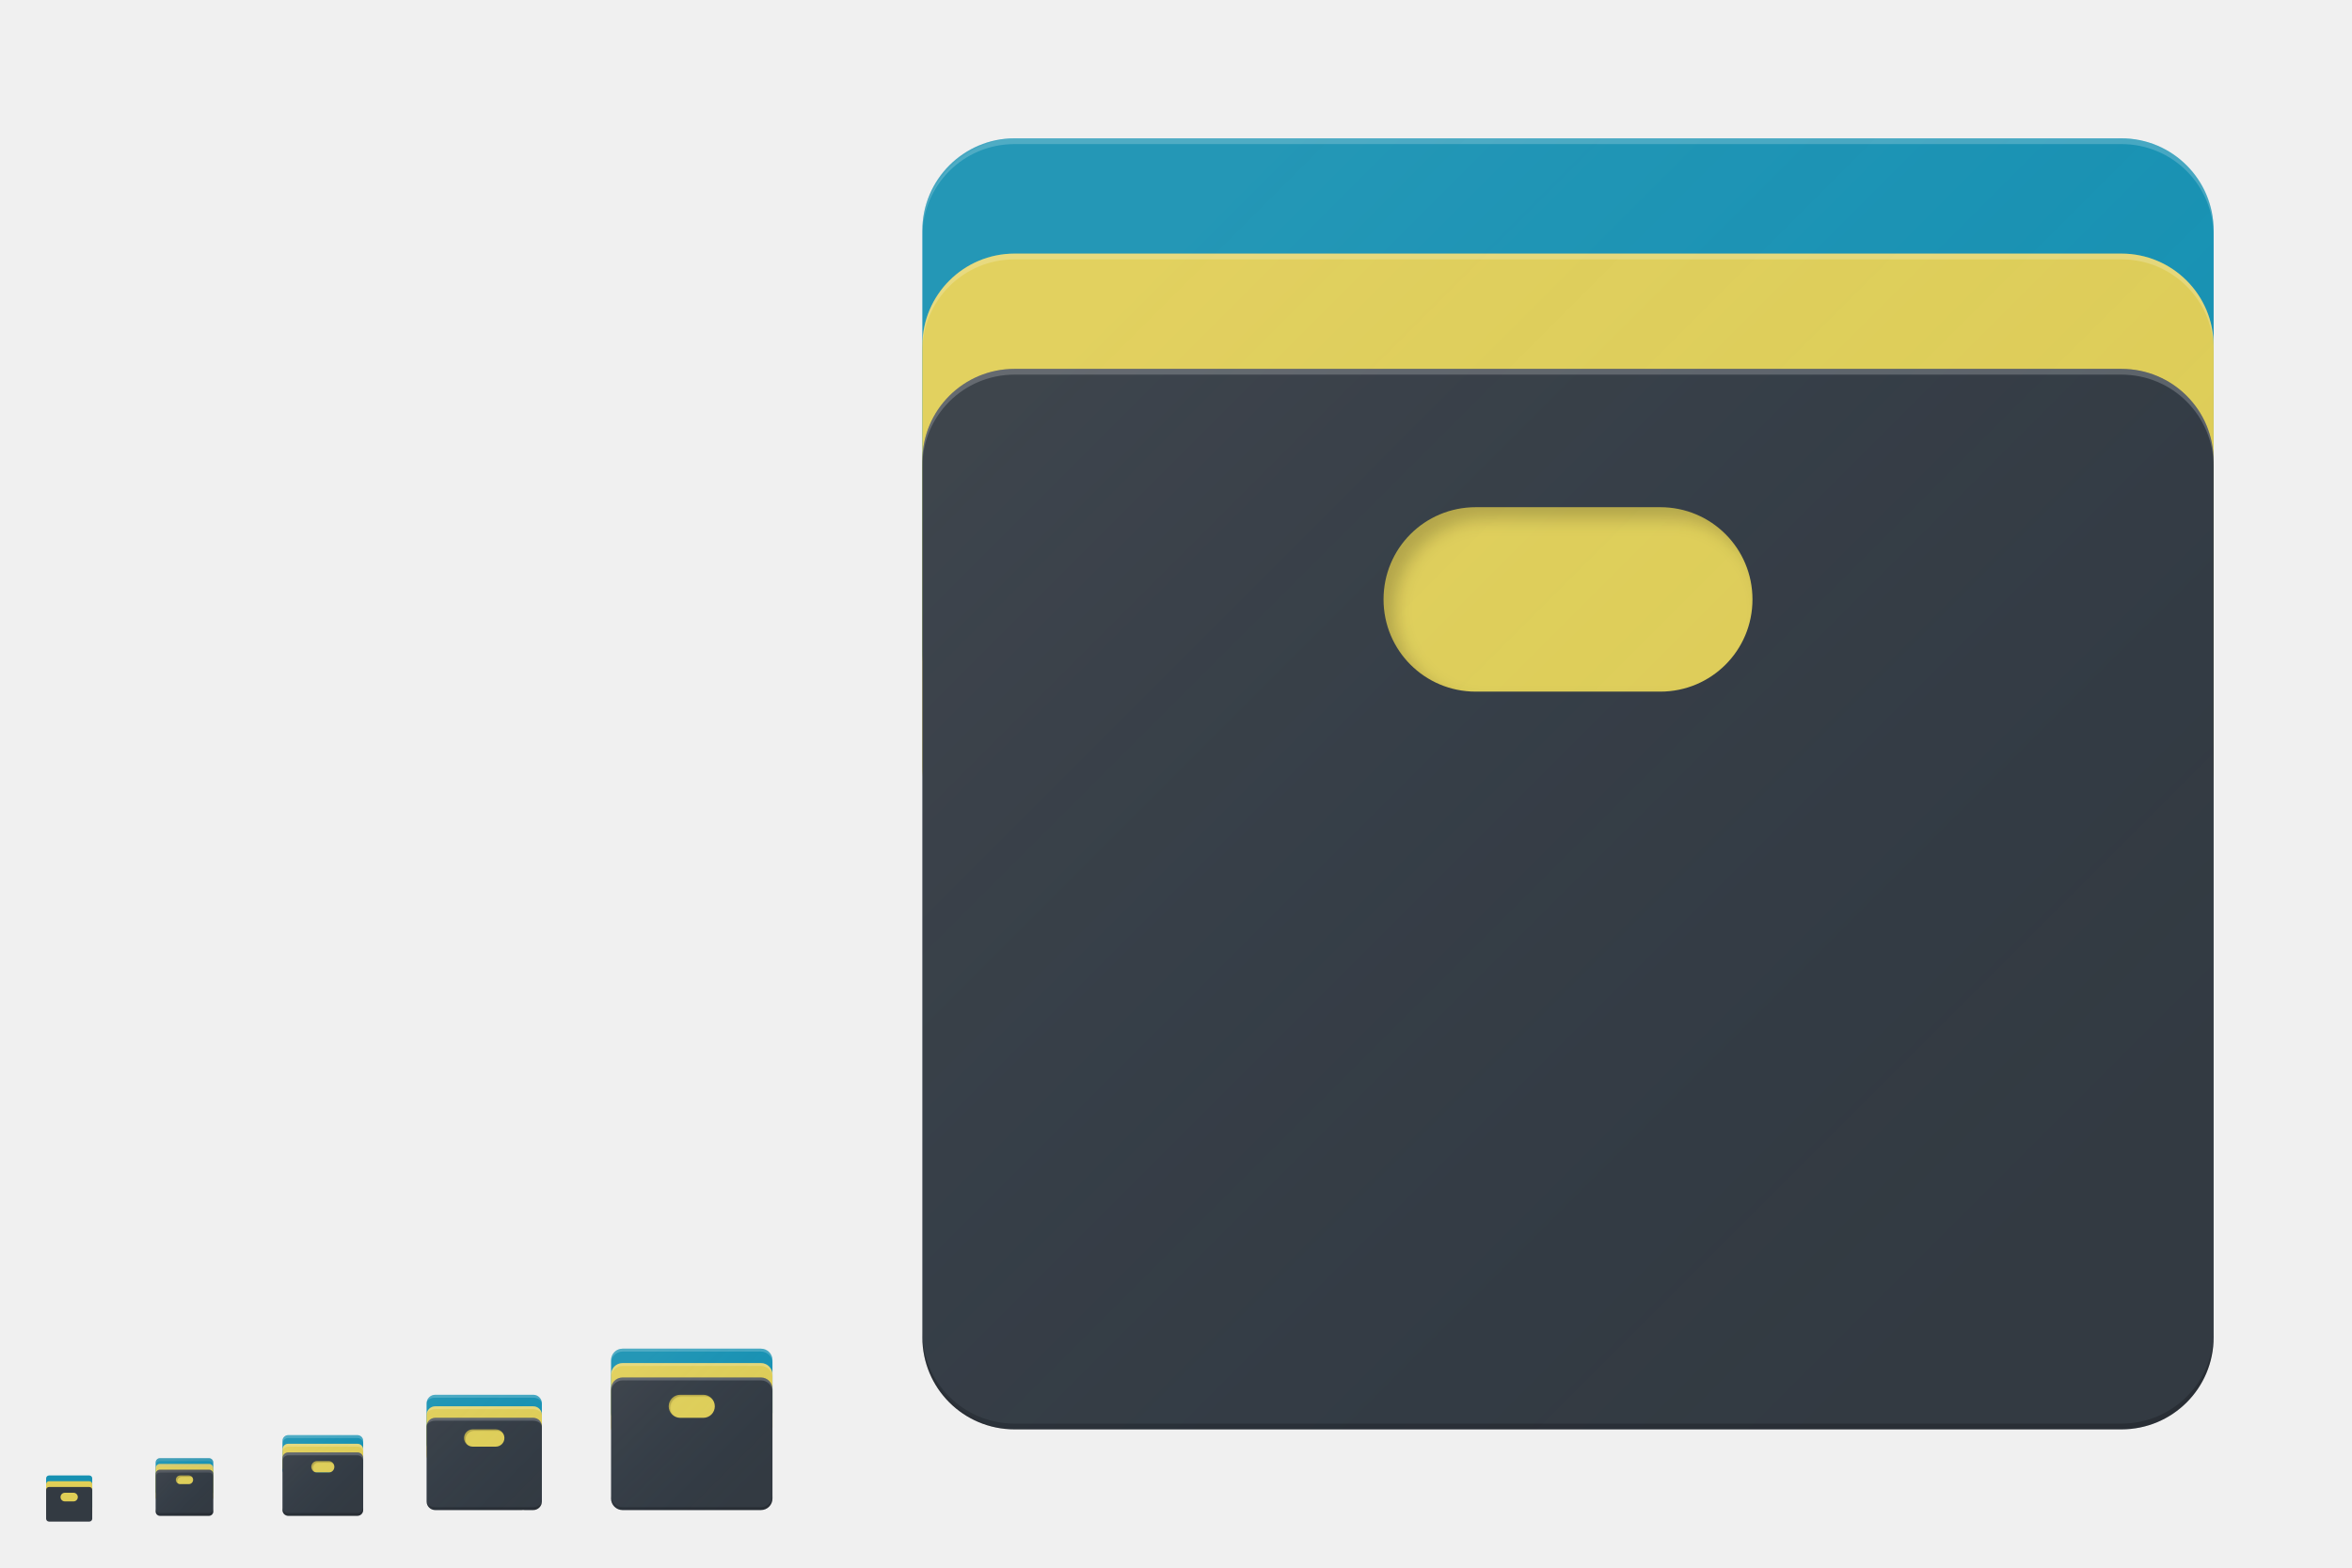
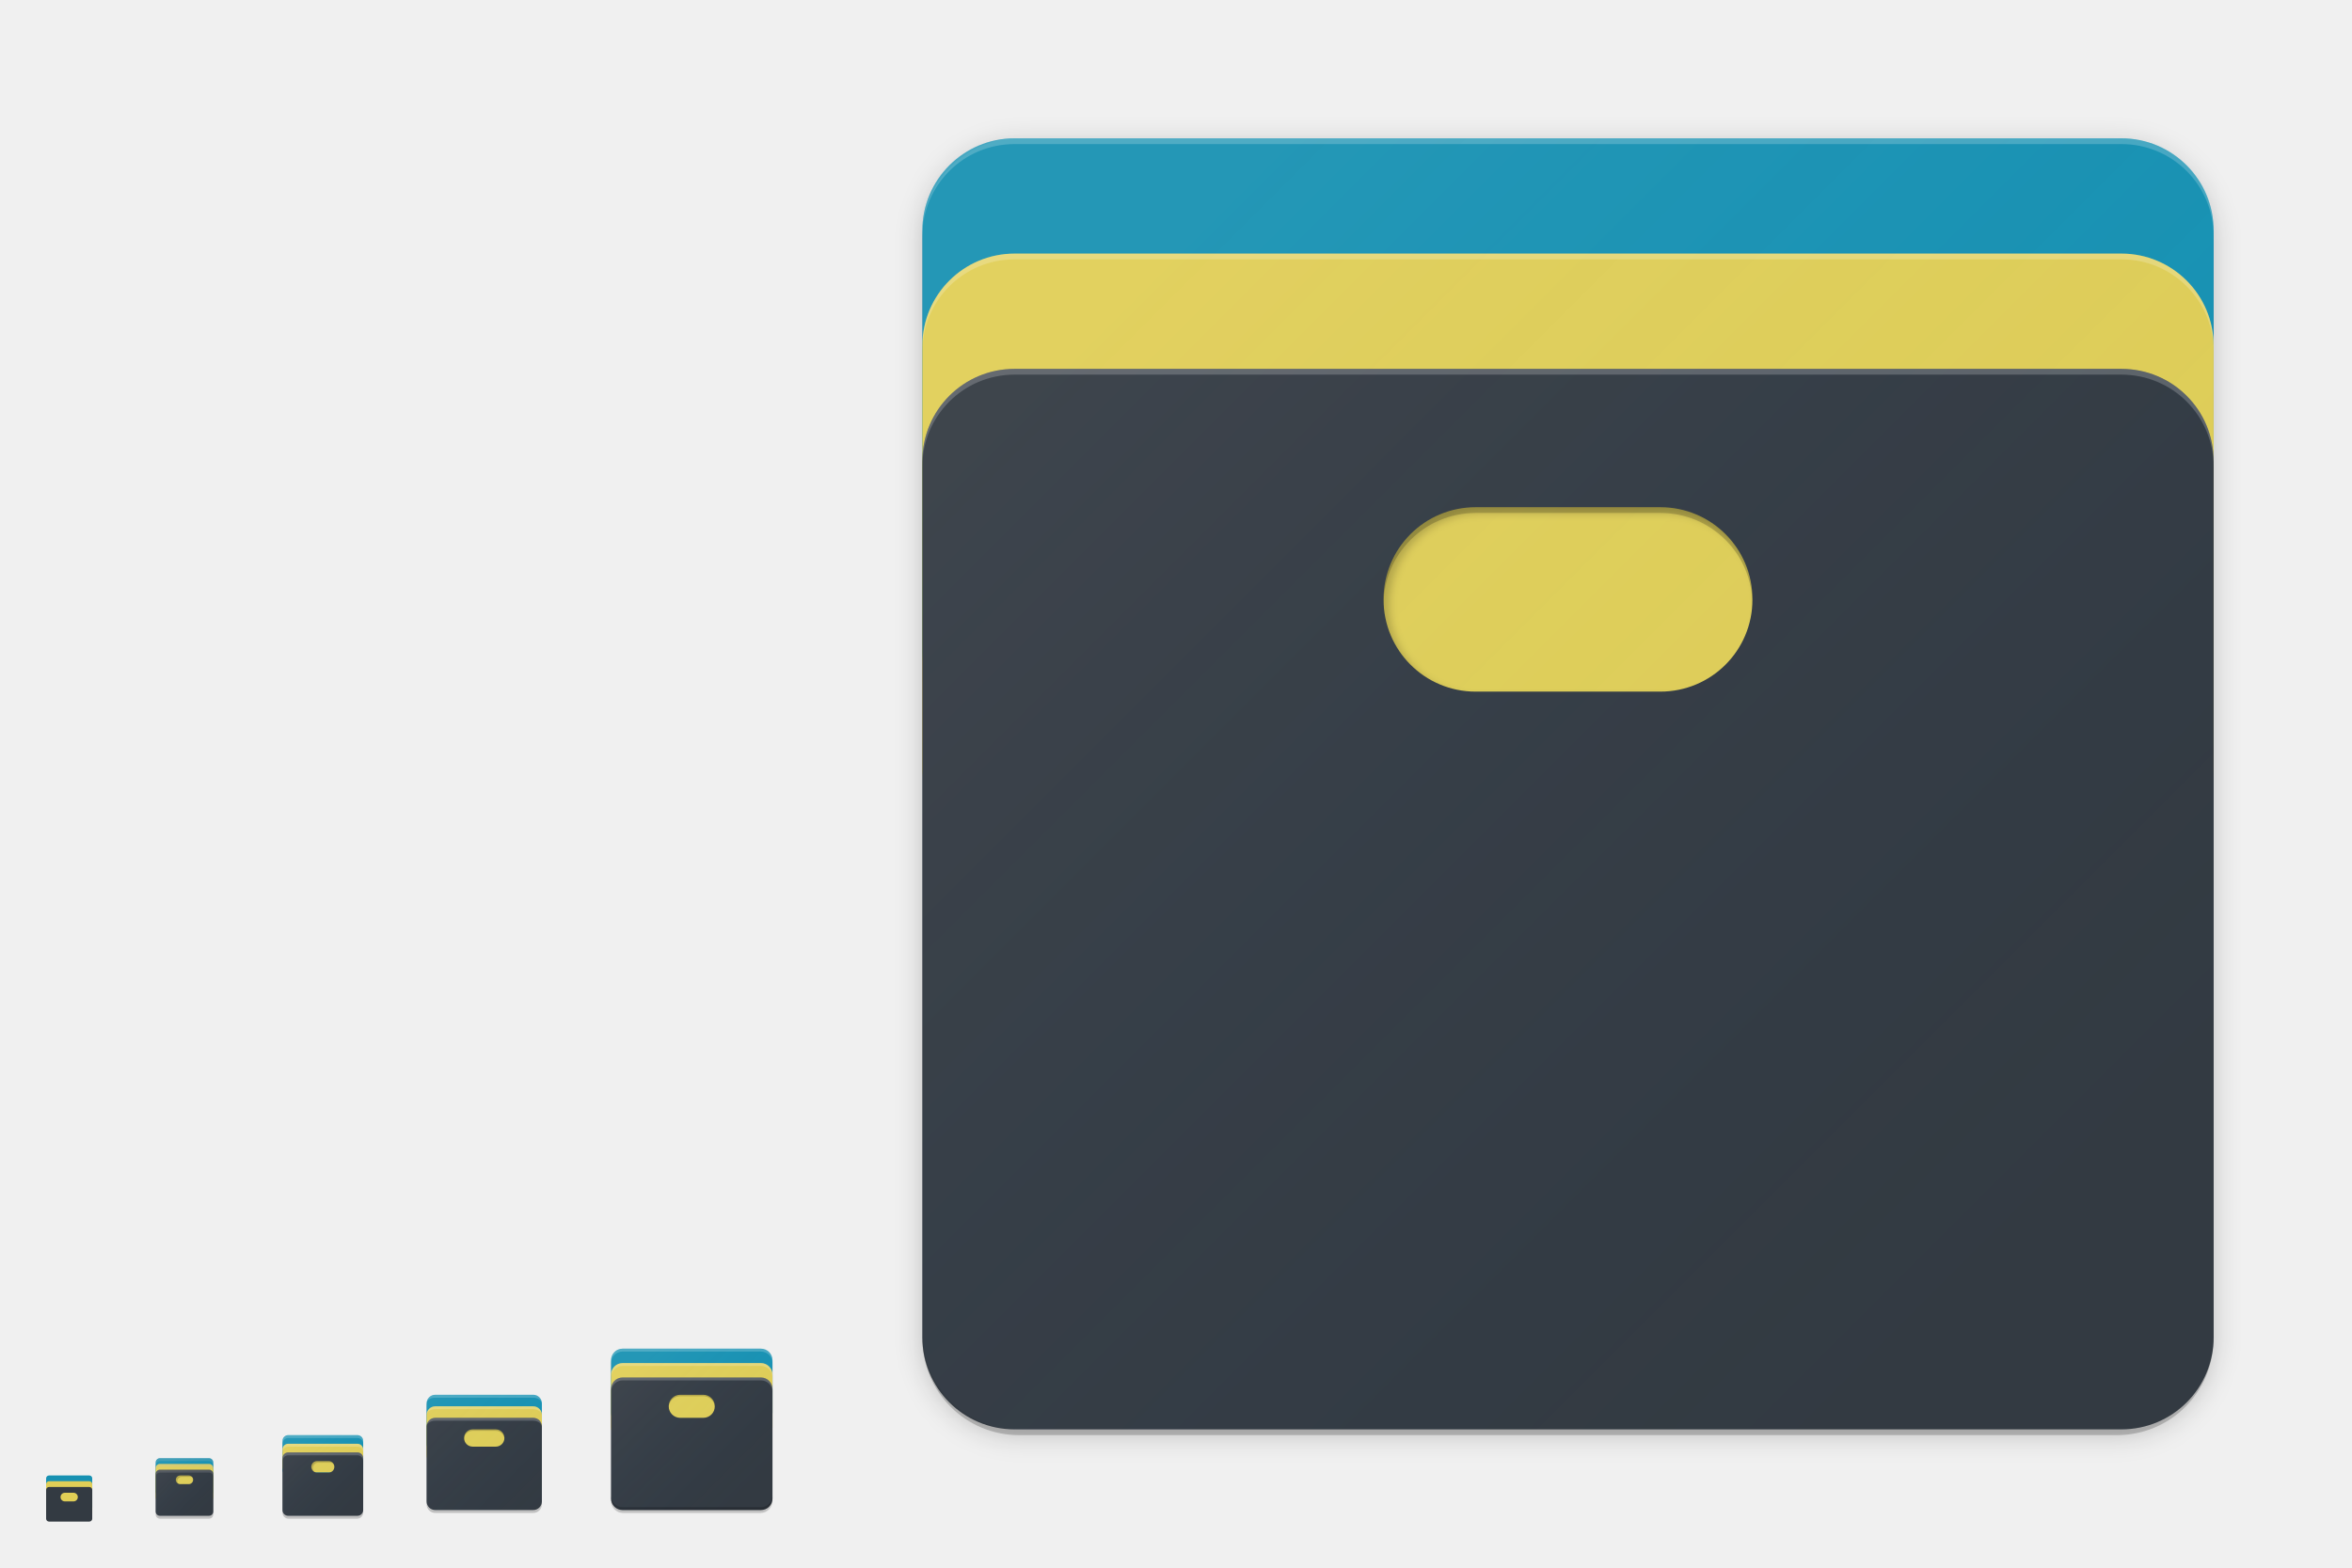
<svg xmlns="http://www.w3.org/2000/svg" xmlns:xlink="http://www.w3.org/1999/xlink" width="816" height="544" viewBox="0 0 816 544" version="1.1" id="svg1087">
  <defs id="defs1081">
    <filter style="color-interpolation-filters:sRGB" id="filter5087" x="-0.048" width="1.096" y="-0.048" height="1.096">
      <feGaussianBlur stdDeviation="0.8" id="feGaussianBlur5089" />
    </filter>
    <linearGradient xlink:href="#linearGradient5188" id="linearGradient4375" gradientUnits="userSpaceOnUse" gradientTransform="matrix(9.73906,0,0,9.739096,310.2618,-9743.314)" x1="7" y1="1011.362" x2="41" y2="1045.362" />
    <linearGradient id="linearGradient5188">
      <stop id="stop5184" offset="0" style="stop-color:#ffffff;stop-opacity:0.055" />
      <stop id="stop5186" offset="1" style="stop-color:#177ed5;stop-opacity:0;" />
    </linearGradient>
    <linearGradient xlink:href="#linearGradient5188" id="linearGradient4435" gradientUnits="userSpaceOnUse" gradientTransform="matrix(0.6086913,0,0,0.6086933,97.39135,-113.957)" x1="7" y1="1011.362" x2="41" y2="1045.362" />
    <linearGradient xlink:href="#linearGradient5188" id="linearGradient4202" x1="55" y1="1002.362" x2="95" y2="1042.362" gradientUnits="userSpaceOnUse" gradientTransform="translate(92.99998,-518.3621)" />
    <filter style="color-interpolation-filters:sRGB" id="filter5574" x="-0.036" width="1.071" y="-0.073" height="1.146">
      <feGaussianBlur stdDeviation="0.313" id="feGaussianBlur5576" />
    </filter>
-     <filter style="color-interpolation-filters:sRGB" id="filter5697" x="-0.035" width="1.071" y="-0.075" height="1.15">
-       <feGaussianBlur stdDeviation="0.25" id="feGaussianBlur5699" />
-     </filter>
-     <filter style="color-interpolation-filters:sRGB" id="filter5767" x="-0.036" width="1.072" y="-0.072" height="1.144">
-       <feGaussianBlur stdDeviation="2.7" id="feGaussianBlur5769" />
-     </filter>
    <linearGradient xlink:href="#linearGradient5188" id="linearGradient4361" gradientUnits="userSpaceOnUse" gradientTransform="matrix(0.4347795,0,0,0.4347811,53.56528,68.88782)" x1="7" y1="1011.362" x2="41" y2="1045.362" />
    <filter style="color-interpolation-filters:sRGB" id="filter4586" x="-0.035" width="1.071" y="-0.075" height="1.15">
      <feGaussianBlur stdDeviation="0.125" id="feGaussianBlur4588" />
    </filter>
    <linearGradient xlink:href="#linearGradient5188" id="linearGradient4573" gradientUnits="userSpaceOnUse" gradientTransform="matrix(1.217383,0,0,1.217387,210.7827,-755.9142)" x1="7" y1="1011.362" x2="41" y2="1045.362" />
+     <filter style="color-interpolation-filters:sRGB" id="filter4585" x="-0.018" width="1.036" y="-0.036" height="1.072">
+       <feGaussianBlur stdDeviation="1.35" id="feGaussianBlur4587" />
+     </filter>
+     <filter style="color-interpolation-filters:sRGB" id="filter4599" x="-0.024" width="1.048" y="-0.024" height="1.048">
+       <feGaussianBlur stdDeviation="4.48" id="feGaussianBlur4601" />
+     </filter>
+     <filter style="color-interpolation-filters:sRGB" id="filter4627" x="-0.012" width="1.024" y="-0.012" height="1.024">
+       <feGaussianBlur stdDeviation="0.28" id="feGaussianBlur4629" />
+     </filter>
+     <filter style="color-interpolation-filters:sRGB" id="filter4647" x="-0.009" width="1.018" y="-0.019" height="1.038">
+       <feGaussianBlur stdDeviation="0.062" id="feGaussianBlur4649" />
+     </filter>
+     <filter style="color-interpolation-filters:sRGB" id="filter4656" x="-0.012" width="1.024" y="-0.012" height="1.024">
+       <feGaussianBlur stdDeviation="0.2" id="feGaussianBlur4658" />
+     </filter>
  </defs>
  <g id="layer1" transform="translate(0,-153.0667)" style="display:none">
    <rect style="display:inline;overflow:visible;visibility:visible;fill:#fefefe;fill-opacity:1;fill-rule:nonzero;stroke:none;stroke-width:2;marker:none;enable-background:accumulate" id="rect3951" width="512" height="512" x="-800" y="169.067" transform="scale(-1,1)" />
    <text y="733.323" xml:space="preserve" x="15.007" style="font-style:normal;font-variant:normal;font-weight:normal;font-stretch:normal;line-height:0%;font-family:'DejaVu Sans';-inkscape-font-specification:'DejaVu Sans';display:inline;fill:#000000;fill-opacity:1;stroke:none;enable-background:new" id="context">
      <tspan style="font-style:normal;font-variant:normal;font-weight:normal;font-stretch:normal;font-size:18px;line-height:1.25;font-family:'DejaVu Sans';-inkscape-font-specification:'DejaVu Sans'" y="733.323" x="15.007" id="tspan3933">apps</tspan>
    </text>
    <text y="733.323" xml:space="preserve" x="142.488" style="font-style:normal;font-variant:normal;font-weight:bold;font-stretch:normal;line-height:0%;font-family:'DejaVu Sans';-inkscape-font-specification:'DejaVu Sans Bold';text-align:start;writing-mode:lr-tb;text-anchor:start;display:inline;fill:#000000;fill-opacity:1;stroke:none;enable-background:new" id="icon-name">
      <tspan style="font-style:normal;font-variant:normal;font-weight:bold;font-stretch:normal;font-size:18px;line-height:1.25;font-family:'DejaVu Sans';-inkscape-font-specification:'DejaVu Sans Bold'" y="733.323" x="142.488" id="tspan3937">system-file-manager</tspan>
    </text>
    <rect style="display:inline;overflow:visible;visibility:visible;fill:#fefefe;fill-opacity:1;fill-rule:nonzero;stroke:none;stroke-width:2;marker:none;enable-background:accumulate" id="rect16x16" width="16" height="16" x="-32" y="665.067" transform="scale(-1,1)" />
    <rect style="display:inline;overflow:visible;visibility:visible;fill:#fefefe;fill-opacity:1;fill-rule:nonzero;stroke:none;stroke-width:2;marker:none;enable-background:accumulate" id="rect24x24" width="24" height="24" x="-76" y="657.067" transform="scale(-1,1)" />
    <rect style="display:inline;overflow:visible;visibility:visible;fill:#fefefe;fill-opacity:1;fill-rule:nonzero;stroke:none;stroke-width:2;marker:none;enable-background:accumulate" id="rect32x32" width="32" height="32" x="-128" y="649.067" transform="scale(-1,1)" />
    <rect y="633.067" x="-192" height="48" width="48" id="rect48x48" style="display:inline;overflow:visible;visibility:visible;fill:#fefefe;fill-opacity:1;fill-rule:nonzero;stroke:none;stroke-width:2;marker:none;enable-background:accumulate" transform="scale(-1,1)" />
    <rect transform="scale(-1,1)" y="617.067" x="-272" height="64" width="64" id="rect4552" style="display:inline;overflow:visible;visibility:visible;fill:#fefefe;fill-opacity:1;fill-rule:nonzero;stroke:none;stroke-width:0.25;marker:none;enable-background:accumulate" />
  </g>
  <g id="layer2" style="display:inline">
    <path id="path5069" d="m 143,485 c -1.665,0 -3,1.291 -3,3 v 17 17 c 0,1.862 1.342,3 3,3 h 17 17 c 1.738,0 3,-1.277 3,-3 v -17 -17 c 0,-1.694 -1.291,-3 -3,-3 h -17 z" style="display:inline;fill:none;fill-opacity:0.5;stroke:none;stroke-width:2;stroke-linecap:round;stroke-linejoin:round;stroke-miterlimit:4;stroke-dasharray:none;stroke-opacity:1;filter:url(#filter5087);enable-background:new" />
    <path style="display:inline;fill:none;fill-opacity:0.5;stroke:none;stroke-width:2;stroke-linecap:round;stroke-linejoin:round;stroke-miterlimit:4;stroke-dasharray:none;stroke-opacity:1;filter:url(#filter5087);enable-background:new" d="m 143,485 c -1.665,0 -3,1.291 -3,3 v 17 17 c 0,1.862 1.342,3 3,3 h 17 17 c 1.738,0 3,-1.277 3,-3 v -17 -17 c 0,-1.694 -1.291,-3 -3,-3 h -17 z" id="path4506" />
    <rect style="display:inline;opacity:1;fill:#1791b2;fill-opacity:1;stroke:none;stroke-width:3;stroke-linecap:round;stroke-linejoin:round;stroke-miterlimit:4;stroke-dasharray:none;stroke-opacity:0.4;enable-background:new" id="rect4312" width="16" height="12" x="16" y="512" rx="1" ry="1" />
    <rect ry="1" rx="1" y="514" x="16" height="12" width="16" id="rect4889" style="display:inline;opacity:1;fill:#e0ce56;fill-opacity:1;stroke:none;stroke-width:3;stroke-linecap:round;stroke-linejoin:round;stroke-miterlimit:4;stroke-dasharray:none;stroke-opacity:0.4;enable-background:new" />
    <path style="display:inline;opacity:1;fill:#333a42;fill-opacity:1;stroke:none;stroke-width:3;stroke-linecap:round;stroke-linejoin:round;stroke-miterlimit:4;stroke-dasharray:none;stroke-opacity:0.4;enable-background:new" d="m 17,516 c -0.554,0 -1,0.446 -1,1 v 8 2 c 0,0.554 0.446,1 1,1 h 12 2 c 0.554,0 1,-0.446 1,-1 v -10 c 0,-0.554 -0.446,-1 -1,-1 H 29 19 Z m 5.5,2 h 3 c 0.831,0 1.5,0.669 1.5,1.5 0,0.831 -0.669,1.5 -1.5,1.5 h -3 c -0.831,0 -1.5,-0.669 -1.5,-1.5 0,-0.831 0.669,-1.5 1.5,-1.5 z" id="rect4325" />
+     <path style="display:inline;fill:#000000;fill-opacity:0.2;stroke:none;stroke-width:2;stroke-linecap:round;stroke-linejoin:round;stroke-miterlimit:4;stroke-dasharray:none;stroke-opacity:1;enable-background:new" d="m 55.5,507 c -0.831,0 -1.5,0.669 -1.5,1.5 v 0.318 8.182 8.182 0.318 c 0,0.831 0.669,1.5 1.5,1.5 h 0.318 16.363 0.318 c 0.831,0 1.5,-0.669 1.5,-1.5 V 525.182 517 508.818 508.5 c 0,-0.831 -0.669,-1.5 -1.5,-1.5 H 72.182 55.818 Z" id="path4664" />
    <rect style="opacity:1;fill:#1791b2;fill-opacity:1;stroke:none;stroke-width:36.252;stroke-miterlimit:4;stroke-dasharray:none;stroke-opacity:1" id="rect5165" width="20" height="13" x="54" y="506" rx="1.5" ry="1.5" />
    <rect ry="1.5" rx="1.5" y="508" x="54" height="13" width="20" id="rect5167" style="opacity:1;fill:#e0ce56;fill-opacity:1;stroke:none;stroke-width:36.252;stroke-miterlimit:4;stroke-dasharray:none;stroke-opacity:1" />
    <path style="display:inline;opacity:1;fill:#ffffff;fill-opacity:0.2;stroke:none;stroke-width:0;stroke-linecap:butt;stroke-linejoin:miter;stroke-miterlimit:0;stroke-dasharray:none;stroke-opacity:1;enable-background:new" d="m 100,498 c -1.108,0 -2,0.892 -2,2 v 0.5 0.5 c 0,-1.108 0.892,-2 2,-2 h 24 c 1.108,0 2,0.892 2,2 v -0.5 -0.5 c 0,-1.108 -0.892,-2 -2,-2 z" id="path4427" />
+     <rect ry="3" rx="3" y="485" x="148" height="40" width="40" id="rect4652" style="display:inline;opacity:1;fill:#000000;fill-opacity:0.2;stroke:none;stroke-width:0;stroke-linecap:butt;stroke-linejoin:miter;stroke-miterlimit:0;stroke-dasharray:none;stroke-opacity:1;enable-background:new;filter:url(#filter4656)" />
    <rect style="opacity:1;fill:#1791b2;fill-opacity:1;fill-rule:evenodd;stroke:none;stroke-width:36.252;stroke-miterlimit:4;stroke-dasharray:none;stroke-opacity:1" id="rect5656" width="40" height="20" x="148" y="484" rx="3" ry="3" />
    <rect ry="3" rx="3" y="488" x="148" height="20" width="40" id="rect5658" style="opacity:1;fill:#e0ce56;fill-opacity:1;fill-rule:evenodd;stroke:none;stroke-width:36.252;stroke-miterlimit:4;stroke-dasharray:none;stroke-opacity:1" />
    <path style="display:inline;opacity:1;fill:#ffffff;fill-opacity:0.2;stroke:none;stroke-width:0;stroke-linecap:butt;stroke-linejoin:miter;stroke-miterlimit:0;stroke-dasharray:none;stroke-opacity:1;enable-background:new" d="m 151,484 c -1.602,0 -3,1.271 -3,3 0,-0.995 1.229,-2 3,-2 h 34 c 1.591,0 3,1 3,2 0,-1.646 -1.306,-3 -3,-3 z" id="rect4167" />
+     <path id="path4593" d="m 353.6,50.001 c -18.614,0 -33.6,14.986 -33.6,33.6 v 7.131 183.269 183.268 7.131 c 0,18.614 14.986,33.6 33.6,33.6 h 7.131 366.537 7.131 c 18.614,0 33.6,-14.986 33.6,-33.6 V 457.269 274.001 90.732 83.601 c 0,-18.614 -14.986,-33.6 -33.6,-33.6 h -7.131 -366.537 z" style="display:inline;fill:#000000;fill-opacity:0.2;stroke:none;stroke-width:16;stroke-linecap:round;stroke-linejoin:round;stroke-miterlimit:4;stroke-dasharray:none;stroke-opacity:1;enable-background:new;filter:url(#filter4599)" />
+     <path style="display:inline;fill:#000000;fill-opacity:0.2;stroke:none;stroke-width:16;stroke-linecap:round;stroke-linejoin:round;stroke-miterlimit:4;stroke-dasharray:none;stroke-opacity:1;enable-background:new" d="m 353.6,50.001 c -18.614,0 -33.6,14.986 -33.6,33.6 v 7.131 183.269 183.268 7.131 c 0,18.614 14.986,33.6 33.6,33.6 h 7.131 366.537 7.131 c 18.614,0 33.6,-14.986 33.6,-33.6 V 457.269 274.001 90.732 83.601 c 0,-18.614 -14.986,-33.6 -33.6,-33.6 h -7.131 -366.537 z" id="path4589" />
    <rect style="opacity:1;fill:#1791b2;fill-opacity:1;fill-rule:evenodd;stroke:none;stroke-width:36.252;stroke-miterlimit:4;stroke-dasharray:none;stroke-opacity:1" id="rect5733" width="448" height="210" x="320" y="48" rx="32" ry="32" />
    <rect ry="32" rx="32" y="88" x="320" height="210" width="448" id="rect5735" style="opacity:1;fill:#e0ce56;fill-opacity:1;fill-rule:evenodd;stroke:none;stroke-width:36.252;stroke-miterlimit:4;stroke-dasharray:none;stroke-opacity:1" />
-     <path style="display:inline;opacity:1;fill:#000000;fill-opacity:0.2;stroke:none;stroke-width:0;stroke-linecap:butt;stroke-linejoin:miter;stroke-miterlimit:0;stroke-dasharray:none;stroke-opacity:1;filter:url(#filter5767);enable-background:new" d="m 466,158 c -17.728,0 -32,14.272 -32,32 v 26 c 0,17.728 14.272,32 32,32 h 116 c 17.728,0 32,-14.272 32,-32 v -26 c 0,-17.728 -14.272,-32 -32,-32 z m 50,22 h 9 6.09 H 532 580 c 17.728,0 32,14.272 32,32 0,17.728 -14.272,32 -32,32 H 532 531.09 525 516 c -17.728,0 -32,-14.272 -32,-32 0,-17.728 14.272,-32 32,-32 z" id="path5746" />
+     <path id="path4579" d="m 464,156 c -17.728,0 -32,14.272 -32,32 v 26 c 0,17.728 14.272,32 32,32 h 116 c 17.728,0 32,-14.272 32,-32 v -26 c 0,-17.728 -14.272,-32 -32,-32 z m 50,22 h 9 6.09 H 530 578 c 17.728,0 32,14.272 32,32 0,17.728 -14.272,32 -32,32 H 530 529.09 523 514 c -17.728,0 -32,-14.272 -32,-32 0,-17.728 14.272,-32 32,-32 z" style="display:inline;opacity:1;fill:#000000;fill-opacity:0.2;stroke:none;stroke-width:0;stroke-linecap:butt;stroke-linejoin:miter;stroke-miterlimit:0;stroke-dasharray:none;stroke-opacity:1;enable-background:new;filter:url(#filter4585)" />
+     <path style="display:inline;opacity:1;fill:#000000;fill-opacity:0.2;stroke:none;stroke-width:0;stroke-linecap:butt;stroke-linejoin:miter;stroke-miterlimit:0;stroke-dasharray:none;stroke-opacity:1;enable-background:new" d="m 462,156 c -17.728,0 -32,14.272 -32,32 v 26 c 0,17.728 14.272,32 32,32 h 116 c 17.728,0 32,-14.272 32,-32 v -26 c 0,-17.728 -14.272,-32 -32,-32 z m 50,22 h 9 6.09 H 528 576 c 17.728,0 32,14.272 32,32 0,17.728 -14.272,32 -32,32 H 528 527.09 521 512 c -17.728,0 -32,-14.272 -32,-32 0,-17.728 14.272,-32 32,-32 z" id="path5746" />
    <path style="display:inline;opacity:1;fill:#333a42;fill-opacity:1;stroke:none;stroke-width:0;stroke-linecap:butt;stroke-linejoin:miter;stroke-miterlimit:0;stroke-dasharray:none;stroke-opacity:1;enable-background:new" d="m 352,128 c -17.728,0 -32,14.272 -32,32 V 174 200.928 464 c 0,17.728 14.272,32 32,32 h 384 c 17.728,0 32,-14.272 32,-32 V 187.535 174 160 c 0,-17.728 -14.272,-32 -32,-32 H 688 407.732 Z m 160,48 h 9 6.09 H 528 576 c 17.728,0 32,14.272 32,32 0,17.728 -14.272,32 -32,32 H 528 527.09 521 512 c -17.728,0 -32,-14.272 -32,-32 0,-17.728 14.272,-32 32,-32 z" id="rect4363" />
    <path style="display:inline;opacity:1;fill:#ffffff;fill-opacity:0.2;stroke:none;stroke-width:0;stroke-linecap:butt;stroke-linejoin:miter;stroke-miterlimit:0;stroke-dasharray:none;stroke-opacity:1;enable-background:new" d="m 352,48 c -17.728,0 -32,14.272 -32,32 v 2 c 0,-17.728 14.272,-32 32,-32 h 384 c 17.728,0 32,14.272 32,32 v -2 c 0,-17.728 -14.272,-32 -32,-32 z" id="rect4384" />
-     <path style="display:inline;opacity:1;fill:#000000;fill-opacity:0.2;stroke:none;stroke-width:0;stroke-linecap:butt;stroke-linejoin:miter;stroke-miterlimit:0;stroke-dasharray:none;stroke-opacity:1;enable-background:new" d="m 320,462 v 2 c 0,17.728 14.272,32 32,32 h 384 c 17.728,0 32,-14.272 32,-32 v -2 c 0,17.728 -14.272,32 -32,32 h -384 c -17.728,0 -32,-14.272 -32,-32 z" id="path4393" />
    <path id="path4371" d="m 353.6,48.001 c -18.614,0 -33.6,14.986 -33.6,33.6 v 7.131 183.269 183.268 7.131 c 0,18.614 14.986,33.6 33.6,33.6 h 7.131 366.537 7.131 c 18.614,0 33.6,-14.986 33.6,-33.6 v -7.131 -183.268 -183.269 -7.131 c 0,-18.614 -14.986,-33.6 -33.6,-33.6 h -7.131 -366.537 z" style="display:inline;fill:url(#linearGradient4375);fill-opacity:1;stroke:none;stroke-width:16;stroke-linecap:round;stroke-linejoin:round;stroke-miterlimit:4;stroke-dasharray:none;stroke-opacity:1;enable-background:new" />
    <path id="path4560" d="m 61.5,511.5 c -0.831,0 -1.5,0.669 -1.5,1.5 v 1 c 0,0.831 0.669,1.5 1.5,1.5 H 63 c -0.831,0 -1.5,-0.669 -1.5,-1.5 0,-0.831 0.669,-1.5 1.5,-1.5 h 4 c 0.831,0 1.5,0.669 1.5,1.5 v -1 c 0,-0.831 -0.669,-1.5 -1.5,-1.5 z" style="display:inline;opacity:1;fill:#000000;fill-opacity:0.2;stroke:none;stroke-width:1.5;stroke-linecap:round;stroke-linejoin:round;stroke-miterlimit:4;stroke-dasharray:none;stroke-opacity:0.4;filter:url(#filter4586);enable-background:new" />
    <path style="display:inline;opacity:1;fill:#333a42;fill-opacity:1;stroke:none;stroke-width:3;stroke-linecap:round;stroke-linejoin:round;stroke-miterlimit:4;stroke-dasharray:none;stroke-opacity:0.4;enable-background:new" d="m 55.5,510 c -0.831,0 -1.5,0.669 -1.5,1.5 v 6 7 c 0,0.831 0.669,1.5 1.5,1.5 h 17 c 0.831,0 1.5,-0.669 1.5,-1.5 v -6 -1 -1 -5 C 74,510.669 73.331,510 72.5,510 H 71 59.5 57 Z m 7,2 h 3 c 0.831,0 1.5,0.669 1.5,1.5 0,0.831 -0.669,1.5 -1.5,1.5 h -3 c -0.831,0 -1.5,-0.669 -1.5,-1.5 0,-0.831 0.669,-1.5 1.5,-1.5 z" id="path4423" />
    <path id="path4554" d="M 54,512.5 V 511.818 511.5 c 0,-0.831 0.669,-1.5 1.5,-1.5 H 55.818 72.182 72.5 c 0.831,0 1.5,0.669 1.5,1.5 V 511.818 512.5 C 74,511.669 73.331,511 72.5,511 H 72.182 55.818 55.5 c -0.831,0 -1.5,0.669 -1.5,1.5 z" style="display:inline;fill:#bababa;fill-opacity:0.2;stroke:none;stroke-width:2;stroke-linecap:round;stroke-linejoin:round;stroke-miterlimit:4;stroke-dasharray:none;stroke-opacity:1;enable-background:new" />
-     <path style="display:inline;fill:#000000;fill-opacity:0.2;stroke:none;stroke-width:2;stroke-linecap:round;stroke-linejoin:round;stroke-miterlimit:4;stroke-dasharray:none;stroke-opacity:1;enable-background:new" d="m 54,523.5 v 0.682 0.318 c 0,0.831 0.669,1.5 1.5,1.5 H 55.818 72.182 72.5 c 0.831,0 1.5,-0.669 1.5,-1.5 V 524.182 523.5 c 0,0.831 -0.669,1.5 -1.5,1.5 H 72.182 55.818 55.5 c -0.831,0 -1.5,-0.669 -1.5,-1.5 z" id="path4545" />
+     <path id="path4660" d="m 100.1,499 c -1.163,0 -2.1,0.937 -2.1,2.1 v 0.446 11.454 11.454 0.446 c 0,1.163 0.937,2.1 2.1,2.1 h 0.446 22.909 0.446 c 1.163,0 2.1,-0.937 2.1,-2.1 v -0.446 -11.454 -11.454 -0.446 c 0,-1.163 -0.937,-2.1 -2.1,-2.1 h -0.446 -22.909 -0.446 z" style="display:inline;fill:#000000;fill-opacity:0.2;stroke:none;stroke-width:2;stroke-linecap:round;stroke-linejoin:round;stroke-miterlimit:4;stroke-dasharray:none;stroke-opacity:1;enable-background:new" />
    <rect style="opacity:1;fill:#1791b2;fill-opacity:1;stroke:none;stroke-width:36.252;stroke-miterlimit:4;stroke-dasharray:none;stroke-opacity:1" id="rect5183" width="28" height="14" x="98" y="498" rx="2" ry="2" />
    <rect style="opacity:1;fill:#e0ce56;fill-opacity:1;stroke:none;stroke-width:36.252;stroke-miterlimit:4;stroke-dasharray:none;stroke-opacity:1" id="rect5177" width="28" height="10" x="98" y="501" rx="2" ry="2" />
    <path style="display:inline;opacity:1;fill:#000000;fill-opacity:0.2;stroke:none;stroke-width:3;stroke-linecap:round;stroke-linejoin:round;stroke-miterlimit:4;stroke-dasharray:none;stroke-opacity:0.4;filter:url(#filter5574);enable-background:new" d="m 103.414,505.992 v 8.775 h 16.104 v -8.775 z M 110.5,507.5 h 4 c 1.108,0 2,0.892 2,2 0,1.108 -0.892,2 -2,2 h -4 c -1.108,0 -2,-0.892 -2,-2 0,-1.108 0.892,-2 2,-2 z" id="path5554" />
    <path style="display:inline;opacity:1;fill:#333a42;fill-opacity:1;stroke:none;stroke-width:3;stroke-linecap:round;stroke-linejoin:round;stroke-miterlimit:4;stroke-dasharray:none;stroke-opacity:0.4;enable-background:new" d="m 100,504 c -1.108,0 -2,0.892 -2,2 v 3 2 2 7.787 V 524 c 0,1.108 0.892,2 2,2 h 24 c 1.108,0 2,-0.892 2,-2 v -11 -7 c 0,-1.108 -0.892,-2 -2,-2 h -3 -2 -14 z m 10,3 h 4 c 1.108,0 2,0.892 2,2 0,1.108 -0.892,2 -2,2 h -4 c -1.108,0 -2,-0.892 -2,-2 0,-1.108 0.892,-2 2,-2 z" id="rect4368" />
    <path id="path5185" d="m 100,498 c -1.108,0 -2,0.892 -2,2 v 0.5 0.5 c 0,-1.108 0.892,-2 2,-2 h 24 c 1.108,0 2,0.892 2,2 v -0.5 -0.5 c 0,-1.108 -0.892,-2 -2,-2 z" style="display:inline;opacity:1;fill:#ffffff;fill-opacity:0.2;stroke:none;stroke-width:0;stroke-linecap:butt;stroke-linejoin:miter;stroke-miterlimit:0;stroke-dasharray:none;stroke-opacity:1;enable-background:new" />
    <path style="display:inline;opacity:1;fill:#ffffff;fill-opacity:0.2;stroke:none;stroke-width:0;stroke-linecap:butt;stroke-linejoin:miter;stroke-miterlimit:0;stroke-dasharray:none;stroke-opacity:1;enable-background:new" d="m 100,501 c -1.108,0 -2,0.892 -2,2 v 0.5 0.5 c 0,-1.108 0.892,-2 2,-2 h 24 c 1.108,0 2,0.892 2,2 v -0.5 -0.5 c 0,-1.108 -0.892,-2 -2,-2 z" id="path5187" />
    <path id="path5189" d="m 100,504 c -1.108,0 -2,0.892 -2,2 v 0.5 0.5 c 0,-1.108 0.892,-2 2,-2 h 24 c 1.108,0 2,0.892 2,2 v -0.5 -0.5 c 0,-1.108 -0.892,-2 -2,-2 z" style="display:inline;opacity:1;fill:#ffffff;fill-opacity:0.2;stroke:none;stroke-width:0;stroke-linecap:butt;stroke-linejoin:miter;stroke-miterlimit:0;stroke-dasharray:none;stroke-opacity:1;enable-background:new" />
    <path style="display:inline;fill:url(#linearGradient4435);fill-opacity:1;stroke:none;stroke-width:2;stroke-linecap:round;stroke-linejoin:round;stroke-miterlimit:4;stroke-dasharray:none;stroke-opacity:1;enable-background:new" d="m 100.1,498 c -1.163,0 -2.1,0.937 -2.1,2.1 v 0.446 11.454 11.454 0.446 c 0,1.163 0.937,2.1 2.1,2.1 h 0.446 22.909 0.446 c 1.163,0 2.1,-0.937 2.1,-2.1 v -0.446 -11.454 -11.454 -0.446 c 0,-1.163 -0.937,-2.1 -2.1,-2.1 h -0.446 -22.909 -0.446 z" id="path4431" />
-     <path style="display:inline;opacity:1;fill:#000000;fill-opacity:0.2;stroke:none;stroke-width:0;stroke-linecap:butt;stroke-linejoin:miter;stroke-miterlimit:0;stroke-dasharray:none;stroke-opacity:1;enable-background:new" d="m 98,523 v 0.5 0.5 c 0,1.108 0.892,2 2,2 h 24 c 1.108,0 2,-0.892 2,-2 v -0.5 -0.5 c 0,1.108 -0.892,2 -2,2 h -24 c -1.108,0 -2,-0.892 -2,-2 z" id="path4429" />
-     <path style="display:inline;opacity:1;fill:#000000;fill-opacity:0.2;stroke:none;stroke-width:3;stroke-linecap:round;stroke-linejoin:round;stroke-miterlimit:4;stroke-dasharray:none;stroke-opacity:0.4;filter:url(#filter5697);enable-background:new" d="m 161.5,494.5 c -1.662,0 -3,1.338 -3,3 v 2 c 0,1.662 1.338,3 3,3 h 3 c -1.662,0 -3,-1.338 -3,-3 0,-1.662 1.338,-3 3,-3 h 8 c 1.662,0 3,1.338 3,3 v -2 c 0,-1.662 -1.338,-3 -3,-3 z" id="path5664" />
-     <path style="display:inline;opacity:1;fill:#333a42;fill-opacity:1;stroke:none;stroke-width:3;stroke-linecap:round;stroke-linejoin:round;stroke-miterlimit:4;stroke-dasharray:none;stroke-opacity:0.4;enable-background:new" d="m 151,492 c -1.662,0 -3,1.338 -3,3 v 11 4 11 c 0,1.662 1.338,3 3,3 h 20 10 c 0.172,0 0.336,-0.023 0.5,-0.051 0.164,0.027 0.328,0.051 0.5,0.051 h 3 c 1.662,0 3,-1.338 3,-3 v -26 c 0,-1.662 -1.338,-3 -3,-3 h -3 -25 -3 z m 13,4 h 8 c 1.662,0 3,1.338 3,3 0,1.662 -1.338,3 -3,3 h -8 c -1.662,0 -3,-1.338 -3,-3 0,-1.662 1.338,-3 3,-3 z" id="rect4240" />
-     <path style="display:inline;opacity:1;fill:#000000;fill-opacity:0.2;stroke:none;stroke-width:0;stroke-linecap:butt;stroke-linejoin:miter;stroke-miterlimit:0;stroke-dasharray:none;stroke-opacity:1;enable-background:new" d="m 151,524 c -1.602,0 -3,-1.271 -3,-3 0,0.995 1.229,2 3,2 h 34 c 1.591,0 3,-1 3,-2 0,1.646 -1.306,3 -3,3 z" id="rect4167-1" />
+     <path style="display:inline;opacity:1;fill:#000000;fill-opacity:0.2;stroke:none;stroke-width:3;stroke-linecap:round;stroke-linejoin:round;stroke-miterlimit:4;stroke-dasharray:none;stroke-opacity:0.4;enable-background:new;filter:url(#filter4647)" d="m 161,494.5 c -1.662,0 -3,1.338 -3,3 v 2 c 0,1.662 1.338,3 3,3 h 3 c -1.662,0 -3,-1.338 -3,-3 0,-1.662 1.338,-3 3,-3 h 8 c 1.662,0 3,1.338 3,3 v -2 c 0,-1.662 -1.338,-3 -3,-3 z" id="path5664" />
+     <path style="display:inline;opacity:1;fill:#333a42;fill-opacity:1;stroke:none;stroke-width:3;stroke-linecap:round;stroke-linejoin:round;stroke-miterlimit:4;stroke-dasharray:none;stroke-opacity:0.4;enable-background:new" d="M 151 492 C 149.338 492 148 493.338 148 495 L 148 506 L 148 510 L 148 521 C 148 521.208 148.021 521.41 148.061 521.605 C 148.092 521.763 148.145 521.909 148.199 522.055 C 148.214 522.093 148.22 522.136 148.236 522.174 C 148.312 522.353 148.405 522.522 148.512 522.68 C 148.619 522.839 148.74 522.987 148.875 523.121 C 148.876 523.122 148.876 523.122 148.877 523.123 C 148.98 523.225 149.095 523.312 149.211 523.398 C 149.252 523.429 149.288 523.466 149.33 523.494 C 149.397 523.539 149.472 523.57 149.543 523.609 C 149.646 523.667 149.746 523.728 149.855 523.773 C 150.032 523.846 150.217 523.903 150.408 523.941 C 150.6 523.98 150.797 524 151 524 L 171 524 L 181 524 L 182 524 L 185 524 C 185.208 524 185.41 523.979 185.605 523.939 C 185.802 523.9 185.991 523.841 186.17 523.766 C 186.895 523.463 187.465 522.888 187.766 522.17 C 187.841 521.99 187.9 521.801 187.939 521.605 C 187.979 521.41 188 521.207 188 521 L 188 495 C 188 493.338 186.662 492 185 492 L 182 492 L 157 492 L 154 492 L 151 492 z M 164 496 L 172 496 C 173.662 496 175 497.338 175 499 C 175 500.662 173.662 502 172 502 L 164 502 C 162.338 502 161 500.662 161 499 C 161 497.338 162.338 496 164 496 z " id="rect4240" />
    <path id="path5660" d="m 151,488 c -1.602,0 -3,1.271 -3,3 0,-0.995 1.229,-2 3,-2 h 34 c 1.591,0 3,1 3,2 0,-1.646 -1.306,-3 -3,-3 z" style="display:inline;opacity:1;fill:#ffffff;fill-opacity:0.2;stroke:none;stroke-width:0;stroke-linecap:butt;stroke-linejoin:miter;stroke-miterlimit:0;stroke-dasharray:none;stroke-opacity:1;enable-background:new" />
    <path style="display:inline;opacity:1;fill:#ffffff;fill-opacity:0.2;stroke:none;stroke-width:0;stroke-linecap:butt;stroke-linejoin:miter;stroke-miterlimit:0;stroke-dasharray:none;stroke-opacity:1;enable-background:new" d="m 151,492 c -1.602,0 -3,1.271 -3,3 0,-0.995 1.229,-2 3,-2 h 34 c 1.591,0 3,1 3,2 0,-1.646 -1.306,-3 -3,-3 z" id="path5662" />
    <rect style="display:inline;opacity:1;fill:url(#linearGradient4202);fill-opacity:1;stroke:none;stroke-width:0;stroke-linecap:butt;stroke-linejoin:miter;stroke-miterlimit:0;stroke-dasharray:none;stroke-opacity:1;enable-background:new" id="rect4153-9" width="40" height="40" x="148" y="484" rx="3" ry="3" />
    <path id="path5737" d="m 352,88 c -17.728,0 -32,14.272 -32,32 v 2 c 0,-17.728 14.272,-32 32,-32 h 384 c 17.728,0 32,14.272 32,32 v -2 c 0,-17.728 -14.272,-32 -32,-32 z" style="display:inline;opacity:1;fill:#ffffff;fill-opacity:0.2;stroke:none;stroke-width:0;stroke-linecap:butt;stroke-linejoin:miter;stroke-miterlimit:0;stroke-dasharray:none;stroke-opacity:1;enable-background:new" />
    <path style="display:inline;opacity:1;fill:#ffffff;fill-opacity:0.2;stroke:none;stroke-width:0;stroke-linecap:butt;stroke-linejoin:miter;stroke-miterlimit:0;stroke-dasharray:none;stroke-opacity:1;enable-background:new" d="m 352,128 c -17.728,0 -32,14.272 -32,32 v 2 c 0,-17.728 14.272,-32 32,-32 h 384 c 17.728,0 32,14.272 32,32 v -2 c 0,-17.728 -14.272,-32 -32,-32 z" id="path5739" />
    <path style="display:inline;fill:#bababa;fill-opacity:0.2;stroke:none;stroke-width:2;stroke-linecap:round;stroke-linejoin:round;stroke-miterlimit:4;stroke-dasharray:none;stroke-opacity:1;enable-background:new" d="M 54,510.5 V 509.818 509.5 c 0,-0.831 0.669,-1.5 1.5,-1.5 H 55.818 72.182 72.5 c 0.831,0 1.5,0.669 1.5,1.5 V 509.818 510.5 C 74,509.669 73.331,509 72.5,509 H 72.182 55.818 55.5 c -0.831,0 -1.5,0.669 -1.5,1.5 z" id="path4556" />
    <path id="path4558" d="M 54,508.5 V 507.818 507.5 c 0,-0.831 0.669,-1.5 1.5,-1.5 H 55.818 72.182 72.5 c 0.831,0 1.5,0.669 1.5,1.5 V 507.818 508.5 C 74,507.669 73.331,507 72.5,507 H 72.182 55.818 55.5 c -0.831,0 -1.5,0.669 -1.5,1.5 z" style="display:inline;fill:#bababa;fill-opacity:0.2;stroke:none;stroke-width:2;stroke-linecap:round;stroke-linejoin:round;stroke-miterlimit:4;stroke-dasharray:none;stroke-opacity:1;enable-background:new" />
    <path id="path4357" d="m 55.5,506 c -0.831,0 -1.5,0.669 -1.5,1.5 v 0.318 8.182 8.182 0.318 c 0,0.831 0.669,1.5 1.5,1.5 h 0.318 16.363 0.318 c 0.831,0 1.5,-0.669 1.5,-1.5 v -0.318 -8.182 -8.182 -0.318 c 0,-0.831 -0.669,-1.5 -1.5,-1.5 H 72.182 55.818 Z" style="display:inline;fill:url(#linearGradient4361);fill-opacity:1;stroke:none;stroke-width:2;stroke-linecap:round;stroke-linejoin:round;stroke-miterlimit:4;stroke-dasharray:none;stroke-opacity:1;enable-background:new" />
+     <path id="path4623" d="m 216.2,469 c -2.327,0 -4.2,1.873 -4.2,4.2 v 0.891 22.909 22.909 0.891 c 0,2.327 1.873,4.2 4.2,4.2 h 0.891 45.817 0.891 c 2.327,0 4.2,-1.873 4.2,-4.2 v -0.891 -22.909 -22.909 -0.891 c 0,-2.327 -1.873,-4.2 -4.2,-4.2 h -0.891 -45.817 z" style="display:inline;fill:#000000;fill-opacity:0.2;stroke:none;stroke-width:2;stroke-linecap:round;stroke-linejoin:round;stroke-miterlimit:4;stroke-dasharray:none;stroke-opacity:1;enable-background:new;filter:url(#filter4627)" />
    <rect ry="4" rx="4" y="468" x="212" height="26.25" width="56" id="rect4554" style="opacity:1;fill:#1791b2;fill-opacity:1;fill-rule:evenodd;stroke:none;stroke-width:4.531;stroke-miterlimit:4;stroke-dasharray:none;stroke-opacity:1" />
    <rect style="opacity:1;fill:#e0ce56;fill-opacity:1;fill-rule:evenodd;stroke:none;stroke-width:4.531;stroke-miterlimit:4;stroke-dasharray:none;stroke-opacity:1" id="rect4556" width="56" height="26.25" x="212" y="473" rx="4" ry="4" />
-     <path id="path4559" d="m 466,158 c -17.728,0 -32,14.272 -32,32 v 26 c 0,17.728 14.272,32 32,32 h 116 c 17.728,0 32,-14.272 32,-32 v -26 c 0,-17.728 -14.272,-32 -32,-32 z m 50,22 h 9 6.09 H 532 580 c 17.728,0 32,14.272 32,32 0,17.728 -14.272,32 -32,32 H 532 531.09 525 516 c -17.728,0 -32,-14.272 -32,-32 0,-17.728 14.272,-32 32,-32 z" style="display:inline;opacity:1;fill:#000000;fill-opacity:0.2;stroke:none;stroke-width:0;stroke-linecap:butt;stroke-linejoin:miter;stroke-miterlimit:0;stroke-dasharray:none;stroke-opacity:1;filter:url(#filter5767);enable-background:new" transform="matrix(0.125,0,0,0.125,172,462)" />
+     <path id="path4559" d="m 229.75,481.75 c -2.216,0 -4,1.784 -4,4 V 489 c 0,2.216 1.784,4 4,4 h 14.5 c 2.216,0 4,-1.784 4,-4 v -3.25 c 0,-2.216 -1.784,-4 -4,-4 z m 6.25,2.75 h 1.125 0.761 0.114 6 c 2.216,0 4,1.784 4,4 0,2.216 -1.784,4 -4,4 H 238 237.886 237.125 236 c -2.216,0 -4,-1.784 -4,-4 0,-2.216 1.784,-4 4,-4 z" style="display:inline;opacity:1;fill:#000000;fill-opacity:0.2;stroke:none;stroke-width:0;stroke-linecap:butt;stroke-linejoin:miter;stroke-miterlimit:0;stroke-dasharray:none;stroke-opacity:1;enable-background:new" />
    <path id="path4561" d="m 216,478 c -2.216,0 -4,1.784 -4,4 v 1.75 3.366 V 520 c 0,2.216 1.784,4 4,4 h 48 c 2.216,0 4,-1.784 4,-4 V 485.442 483.75 482 c 0,-2.216 -1.784,-4 -4,-4 h -6 -35.033 z m 20,6 h 1.125 0.761 0.114 6 c 2.216,0 4,1.784 4,4 0,2.216 -1.784,4 -4,4 H 238 237.886 237.125 236 c -2.216,0 -4,-1.784 -4,-4 0,-2.216 1.784,-4 4,-4 z" style="display:inline;opacity:1;fill:#333a42;fill-opacity:1;stroke:none;stroke-width:0;stroke-linecap:butt;stroke-linejoin:miter;stroke-miterlimit:0;stroke-dasharray:none;stroke-opacity:1;enable-background:new" />
    <path style="opacity:1;fill:#ffffff;fill-opacity:0.2;fill-rule:evenodd;stroke:none;stroke-width:4.531;stroke-miterlimit:4;stroke-dasharray:none;stroke-opacity:1" d="M 216 468 C 213.784 468 212 469.784 212 472 L 212 473 C 212 470.784 213.784 469 216 469 L 264 469 C 266.216 469 268 470.784 268 473 L 268 472 C 268 469.784 266.216 468 264 468 L 216 468 z " id="rect4575" />
    <path id="path4580" d="m 216,473 c -2.216,0 -4,1.784 -4,4 v 1 c 0,-2.216 1.784,-4 4,-4 h 48 c 2.216,0 4,1.784 4,4 v -1 c 0,-2.216 -1.784,-4 -4,-4 z" style="opacity:1;fill:#ffffff;fill-opacity:0.2;fill-rule:evenodd;stroke:none;stroke-width:4.531;stroke-miterlimit:4;stroke-dasharray:none;stroke-opacity:1" />
    <path style="opacity:1;fill:#ffffff;fill-opacity:0.2;fill-rule:evenodd;stroke:none;stroke-width:4.531;stroke-miterlimit:4;stroke-dasharray:none;stroke-opacity:1" d="m 216,478 c -2.216,0 -4,1.784 -4,4 v 1 c 0,-2.216 1.784,-4 4,-4 h 48 c 2.216,0 4,1.784 4,4 v -1 c 0,-2.216 -1.784,-4 -4,-4 z" id="path4584" />
    <path id="path4586" d="m 216,524 c -2.216,0 -4,-1.784 -4,-4 v -1 c 0,2.216 1.784,4 4,4 h 48 c 2.216,0 4,-1.784 4,-4 v 1 c 0,2.216 -1.784,4 -4,4 z" style="opacity:1;fill:#000000;fill-opacity:0.2;fill-rule:evenodd;stroke:none;stroke-width:4.531;stroke-miterlimit:4;stroke-dasharray:none;stroke-opacity:1" />
    <path style="display:inline;fill:url(#linearGradient4573);fill-opacity:1;stroke:none;stroke-width:2;stroke-linecap:round;stroke-linejoin:round;stroke-miterlimit:4;stroke-dasharray:none;stroke-opacity:1;enable-background:new" d="m 216.2,468 c -2.327,0 -4.2,1.873 -4.2,4.2 v 0.891 22.909 22.909 0.891 c 0,2.327 1.873,4.2 4.2,4.2 h 0.891 45.817 0.891 c 2.327,0 4.2,-1.873 4.2,-4.2 v -0.891 -22.909 -22.909 -0.891 c 0,-2.327 -1.873,-4.2 -4.2,-4.2 h -0.891 -45.817 z" id="path4567" />
  </g>
</svg>
